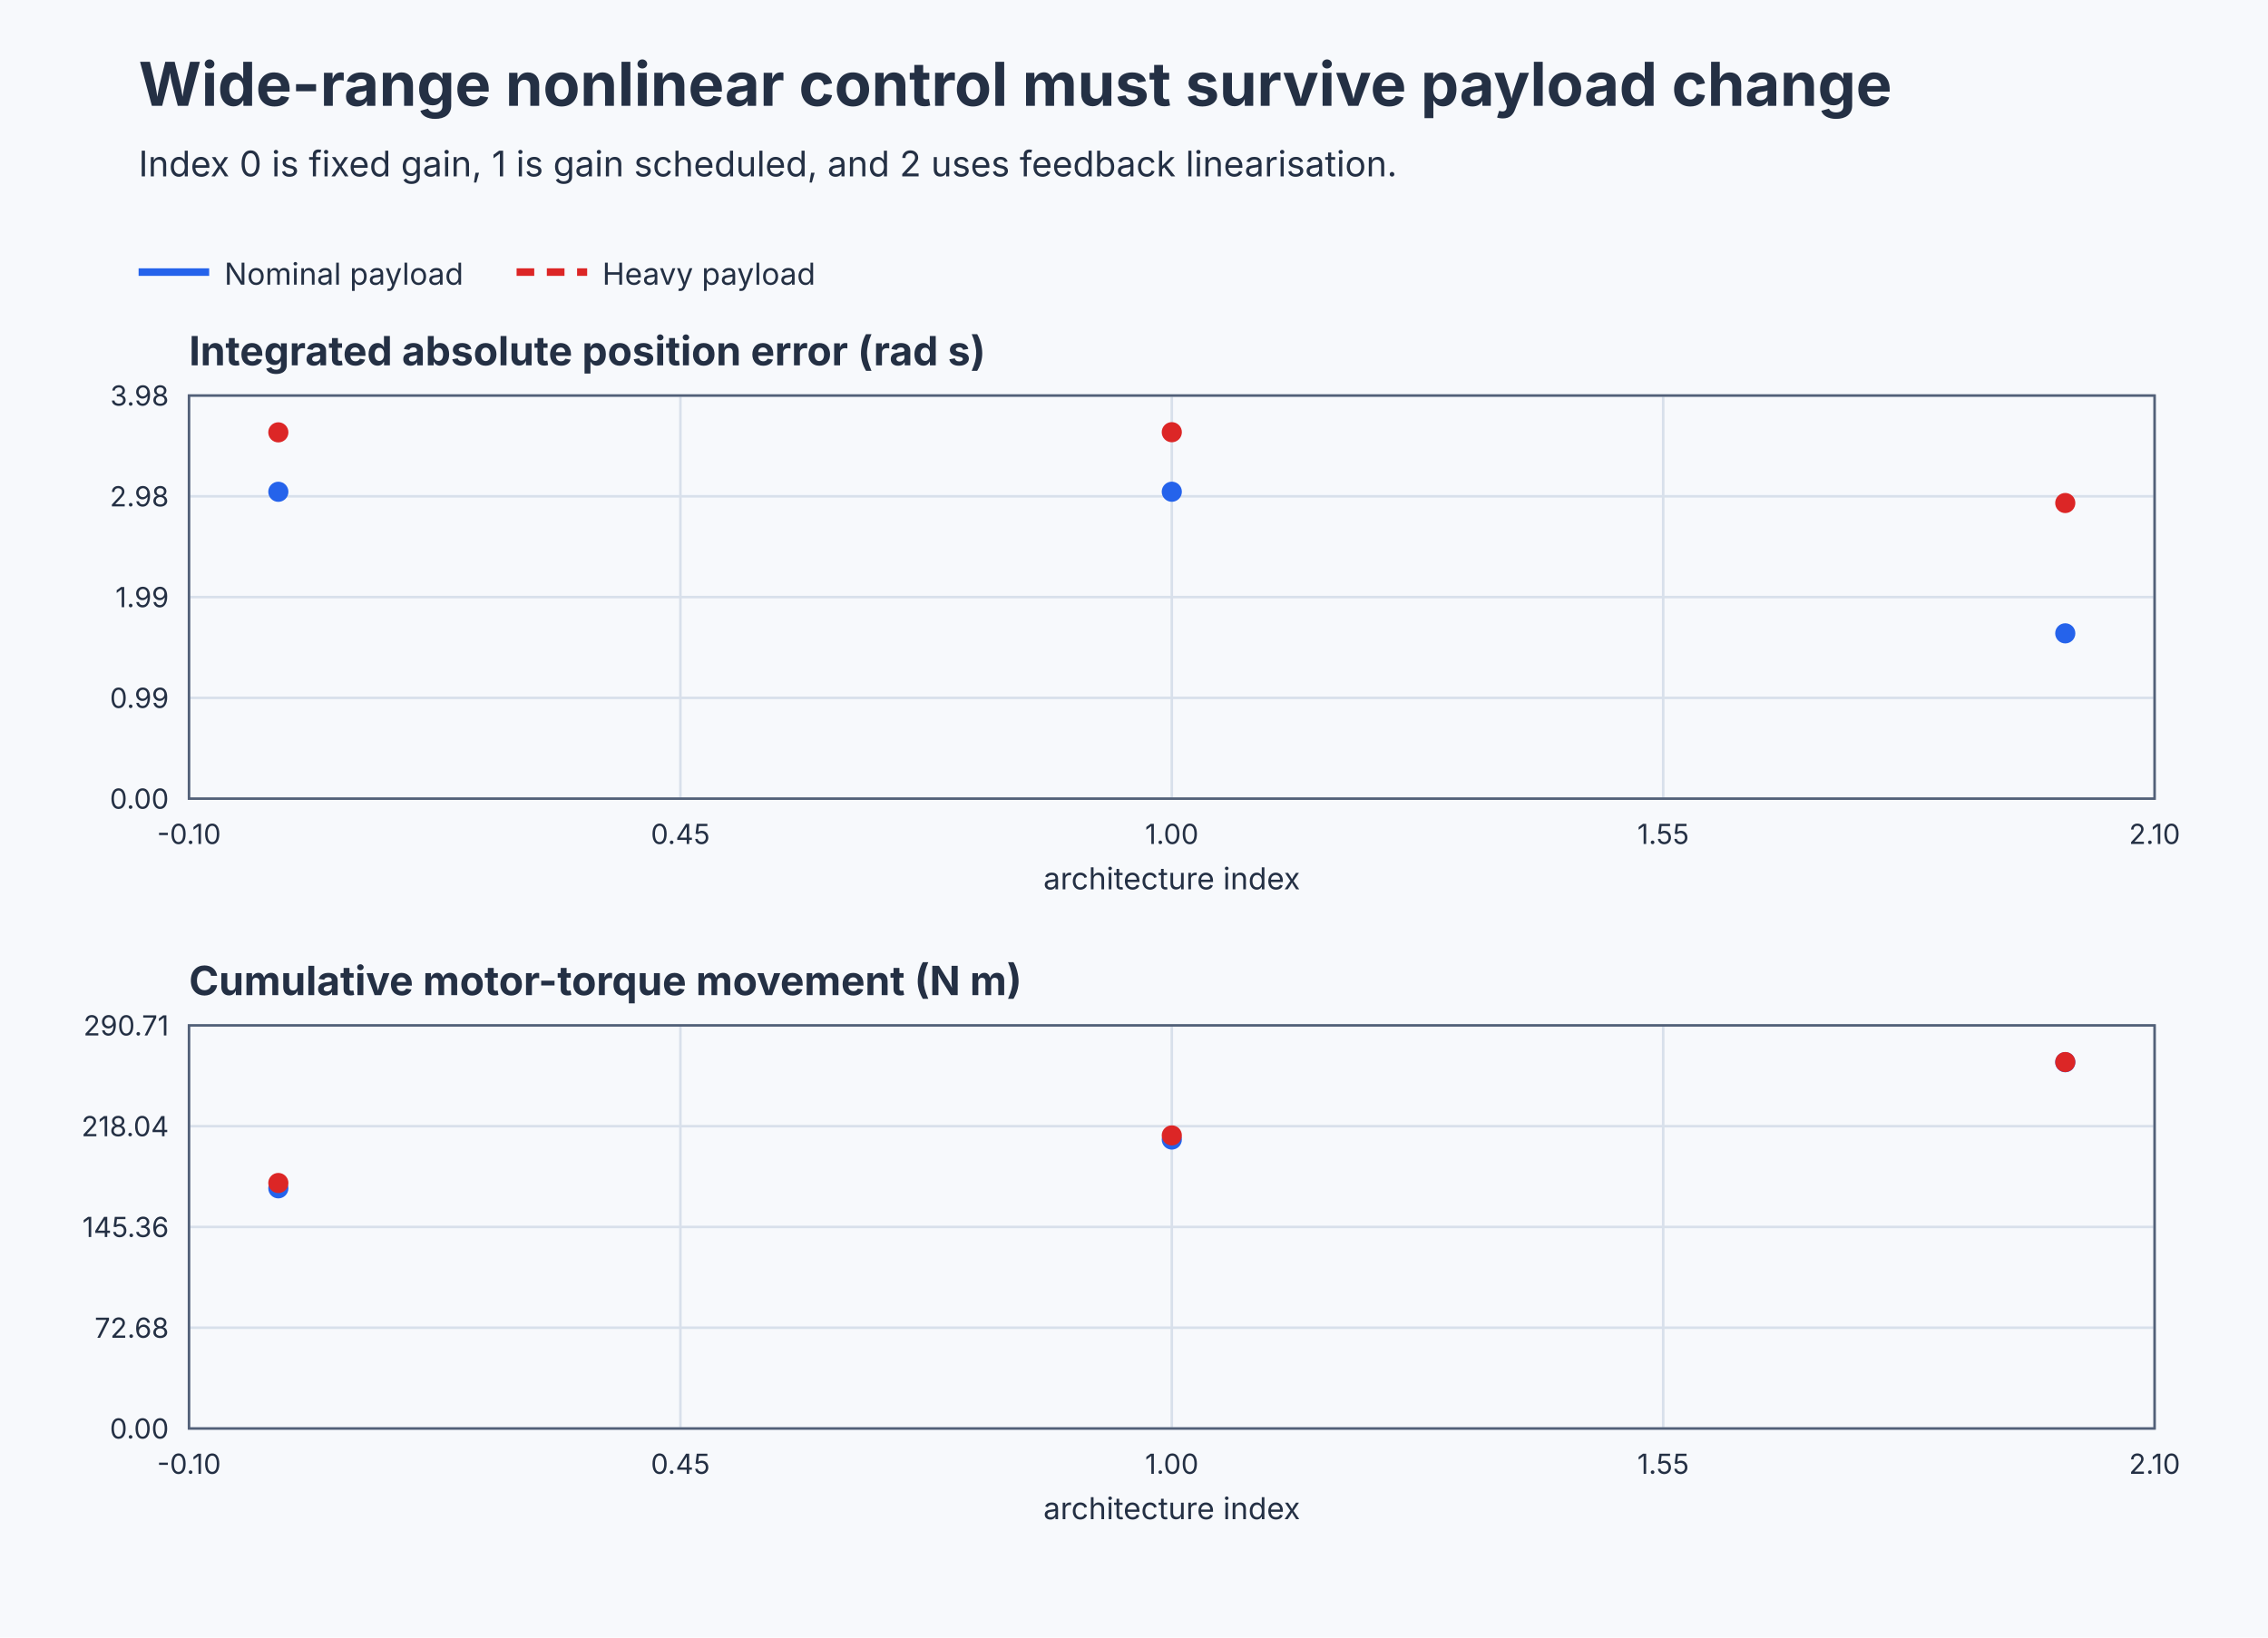
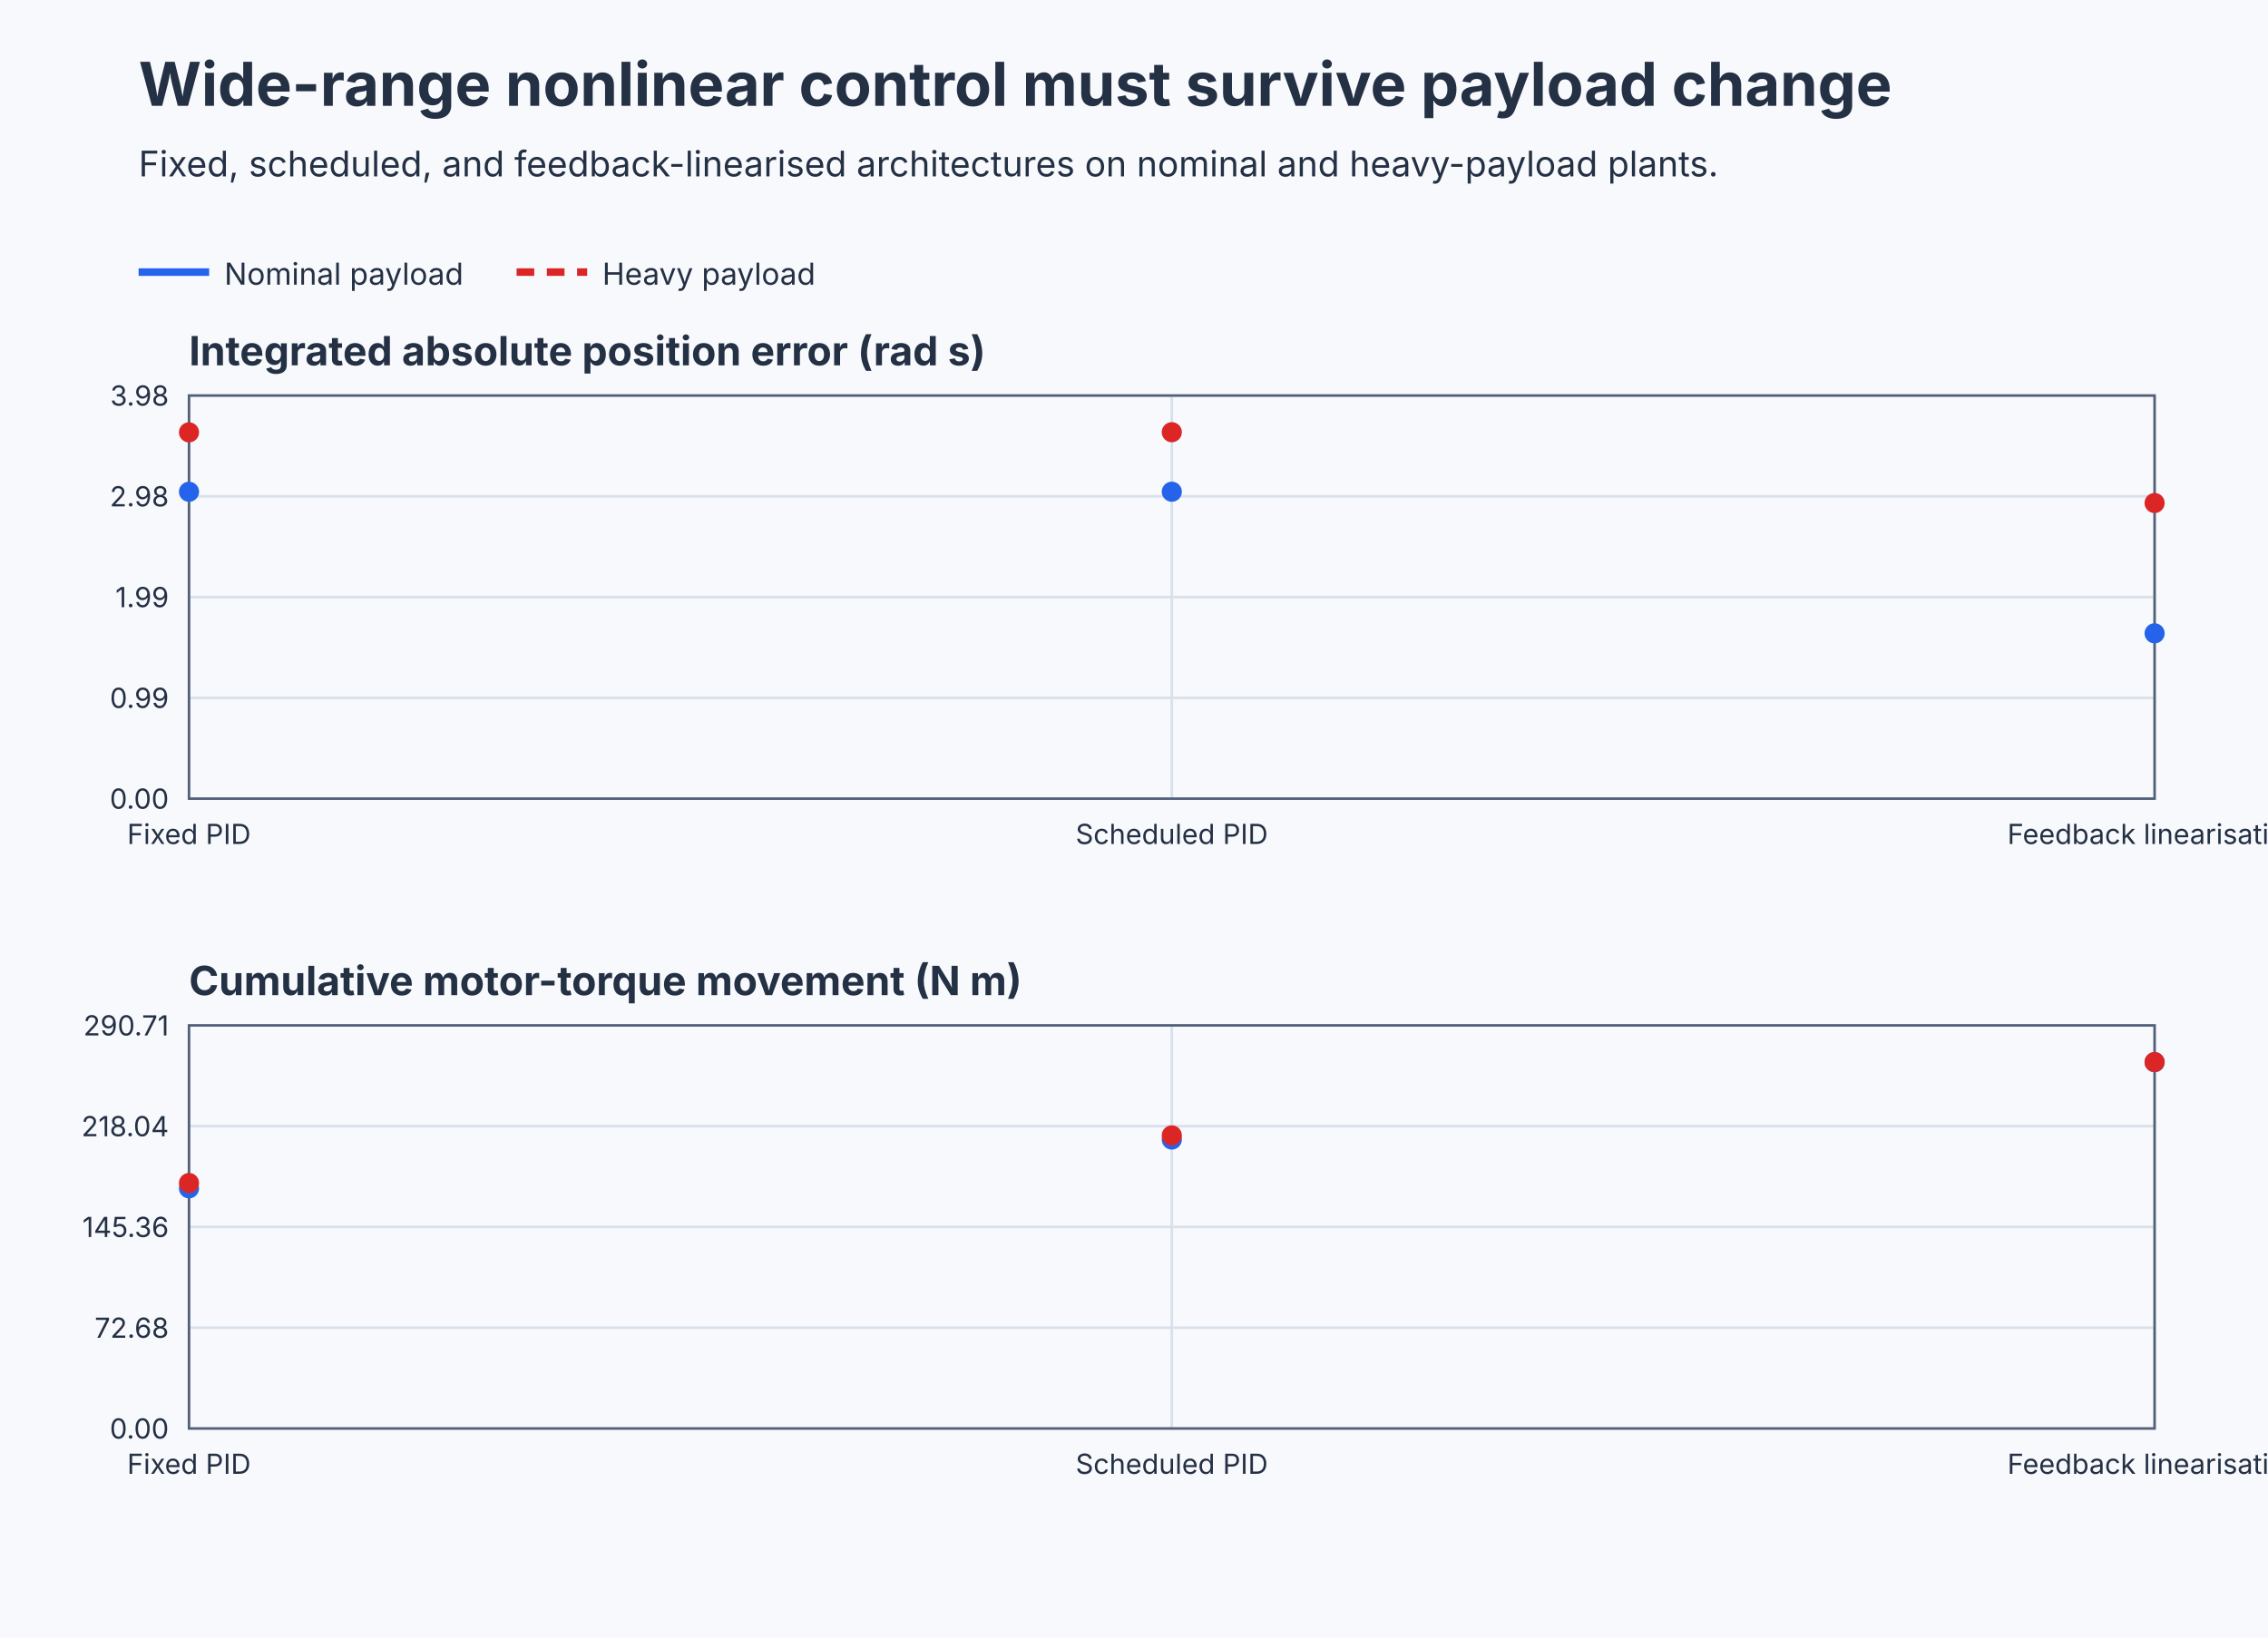
<svg xmlns="http://www.w3.org/2000/svg" role="img" aria-labelledby="title desc" viewBox="0 0 900 650">
  <defs>
    <marker id="arrow" markerWidth="8" markerHeight="8" refX="7" refY="3" orient="auto">
      <path d="M0,0 L0,6 L8,3 z" fill="#243044" />
    </marker>
  </defs>
  <rect width="900" height="650" fill="#f7f9fc" />
  <style>text{font-family:system-ui,-apple-system,sans-serif;fill:#243044} .axis{stroke:#526078;stroke-width:1} .grid{stroke:#d8e0eb;stroke-width:1}</style>
  <text x="55" y="42" font-size="24" font-weight="700">Wide-range nonlinear control must survive payload change</text>
-   <text x="55" y="70" font-size="14">Index 0 is fixed gain, 1 is gain scheduled, and 2 uses feedback linearisation.</text>
+   <text x="55" y="70" font-size="14">Fixed, scheduled, and feedback-linearised architectures on nominal and heavy-payload plants.</text>
  <line x1="55" y1="108" x2="83" y2="108" stroke="#2563eb" stroke-width="3" />
  <text x="89" y="113" font-size="12">Nominal payload</text>
  <line x1="205" y1="108" x2="233" y2="108" stroke="#dc2626" stroke-width="3" stroke-dasharray="7 5" />
  <text x="239" y="113" font-size="12">Heavy payload</text>
  <text x="75" y="145" font-size="16" font-weight="700">Integrated absolute position error (rad s)</text>
  <line class="grid" x1="75" y1="157.00" x2="855" y2="157.00" />
  <text x="67" y="161.00" text-anchor="end" font-size="11">3.98</text>
  <line class="grid" x1="75" y1="197.00" x2="855" y2="197.00" />
  <text x="67" y="201.00" text-anchor="end" font-size="11">2.98</text>
  <line class="grid" x1="75" y1="237.00" x2="855" y2="237.00" />
  <text x="67" y="241.00" text-anchor="end" font-size="11">1.99</text>
  <line class="grid" x1="75" y1="277.00" x2="855" y2="277.00" />
  <text x="67" y="281.00" text-anchor="end" font-size="11">0.99</text>
  <line class="grid" x1="75" y1="317.00" x2="855" y2="317.00" />
  <text x="67" y="321.00" text-anchor="end" font-size="11">0.00</text>
  <line class="grid" x1="75.00" y1="157" x2="75.00" y2="317" />
-   <text x="75.00" y="335" text-anchor="middle" font-size="11">-0.10</text>
-   <line class="grid" x1="270.00" y1="157" x2="270.00" y2="317" />
-   <text x="270.00" y="335" text-anchor="middle" font-size="11">0.45</text>
+   <text x="75.00" y="335" text-anchor="middle" font-size="11">Fixed PID</text>
  <line class="grid" x1="465.00" y1="157" x2="465.00" y2="317" />
-   <text x="465.00" y="335" text-anchor="middle" font-size="11">1.00</text>
-   <line class="grid" x1="660.00" y1="157" x2="660.00" y2="317" />
-   <text x="660.00" y="335" text-anchor="middle" font-size="11">1.55</text>
+   <text x="465.00" y="335" text-anchor="middle" font-size="11">Scheduled PID</text>
  <line class="grid" x1="855.00" y1="157" x2="855.00" y2="317" />
-   <text x="855.00" y="335" text-anchor="middle" font-size="11">2.10</text>
-   <circle cx="110.45" cy="195.20" r="4" fill="#2563eb" />
+   <text x="855.00" y="335" text-anchor="middle" font-size="11">Feedback linearisation</text>
+   <rect class="axis" x="75" y="157" width="780" height="160" fill="none" />
+   <circle cx="75.00" cy="195.20" r="4" fill="#2563eb" />
  <circle cx="465.00" cy="195.18" r="4" fill="#2563eb" />
-   <circle cx="819.55" cy="251.39" r="4" fill="#2563eb" />
-   <circle cx="110.45" cy="171.61" r="4" fill="#dc2626" />
+   <circle cx="855.00" cy="251.39" r="4" fill="#2563eb" />
+   <circle cx="75.00" cy="171.61" r="4" fill="#dc2626" />
  <circle cx="465.00" cy="171.55" r="4" fill="#dc2626" />
-   <circle cx="819.55" cy="199.66" r="4" fill="#dc2626" />
-   <rect class="axis" x="75" y="157" width="780" height="160" fill="none" />
-   <text x="465" y="353" text-anchor="middle" font-size="12">architecture index</text>
+   <circle cx="855.00" cy="199.66" r="4" fill="#dc2626" />
  <text x="75" y="395" font-size="16" font-weight="700">Cumulative motor-torque movement (N m)</text>
  <line class="grid" x1="75" y1="407.00" x2="855" y2="407.00" />
  <text x="67" y="411.00" text-anchor="end" font-size="11">290.71</text>
  <line class="grid" x1="75" y1="447.00" x2="855" y2="447.00" />
  <text x="67" y="451.00" text-anchor="end" font-size="11">218.04</text>
  <line class="grid" x1="75" y1="487.00" x2="855" y2="487.00" />
  <text x="67" y="491.00" text-anchor="end" font-size="11">145.36</text>
  <line class="grid" x1="75" y1="527.00" x2="855" y2="527.00" />
  <text x="67" y="531.00" text-anchor="end" font-size="11">72.68</text>
  <line class="grid" x1="75" y1="567.00" x2="855" y2="567.00" />
  <text x="67" y="571.00" text-anchor="end" font-size="11">0.00</text>
  <line class="grid" x1="75.00" y1="407" x2="75.00" y2="567" />
-   <text x="75.00" y="585" text-anchor="middle" font-size="11">-0.10</text>
-   <line class="grid" x1="270.00" y1="407" x2="270.00" y2="567" />
-   <text x="270.00" y="585" text-anchor="middle" font-size="11">0.45</text>
+   <text x="75.00" y="585" text-anchor="middle" font-size="11">Fixed PID</text>
  <line class="grid" x1="465.00" y1="407" x2="465.00" y2="567" />
-   <text x="465.00" y="585" text-anchor="middle" font-size="11">1.00</text>
-   <line class="grid" x1="660.00" y1="407" x2="660.00" y2="567" />
-   <text x="660.00" y="585" text-anchor="middle" font-size="11">1.55</text>
+   <text x="465.00" y="585" text-anchor="middle" font-size="11">Scheduled PID</text>
  <line class="grid" x1="855.00" y1="407" x2="855.00" y2="567" />
-   <text x="855.00" y="585" text-anchor="middle" font-size="11">2.10</text>
-   <circle cx="110.45" cy="471.67" r="4" fill="#2563eb" />
+   <text x="855.00" y="585" text-anchor="middle" font-size="11">Feedback linearisation</text>
+   <rect class="axis" x="75" y="407" width="780" height="160" fill="none" />
+   <circle cx="75.00" cy="471.67" r="4" fill="#2563eb" />
  <circle cx="465.00" cy="452.31" r="4" fill="#2563eb" />
-   <circle cx="819.55" cy="421.61" r="4" fill="#2563eb" />
-   <circle cx="110.45" cy="469.56" r="4" fill="#dc2626" />
+   <circle cx="855.00" cy="421.61" r="4" fill="#2563eb" />
+   <circle cx="75.00" cy="469.56" r="4" fill="#dc2626" />
  <circle cx="465.00" cy="450.67" r="4" fill="#dc2626" />
-   <circle cx="819.55" cy="421.55" r="4" fill="#dc2626" />
-   <rect class="axis" x="75" y="407" width="780" height="160" fill="none" />
-   <text x="465" y="603" text-anchor="middle" font-size="12">architecture index</text>
+   <circle cx="855.00" cy="421.55" r="4" fill="#dc2626" />
</svg>
